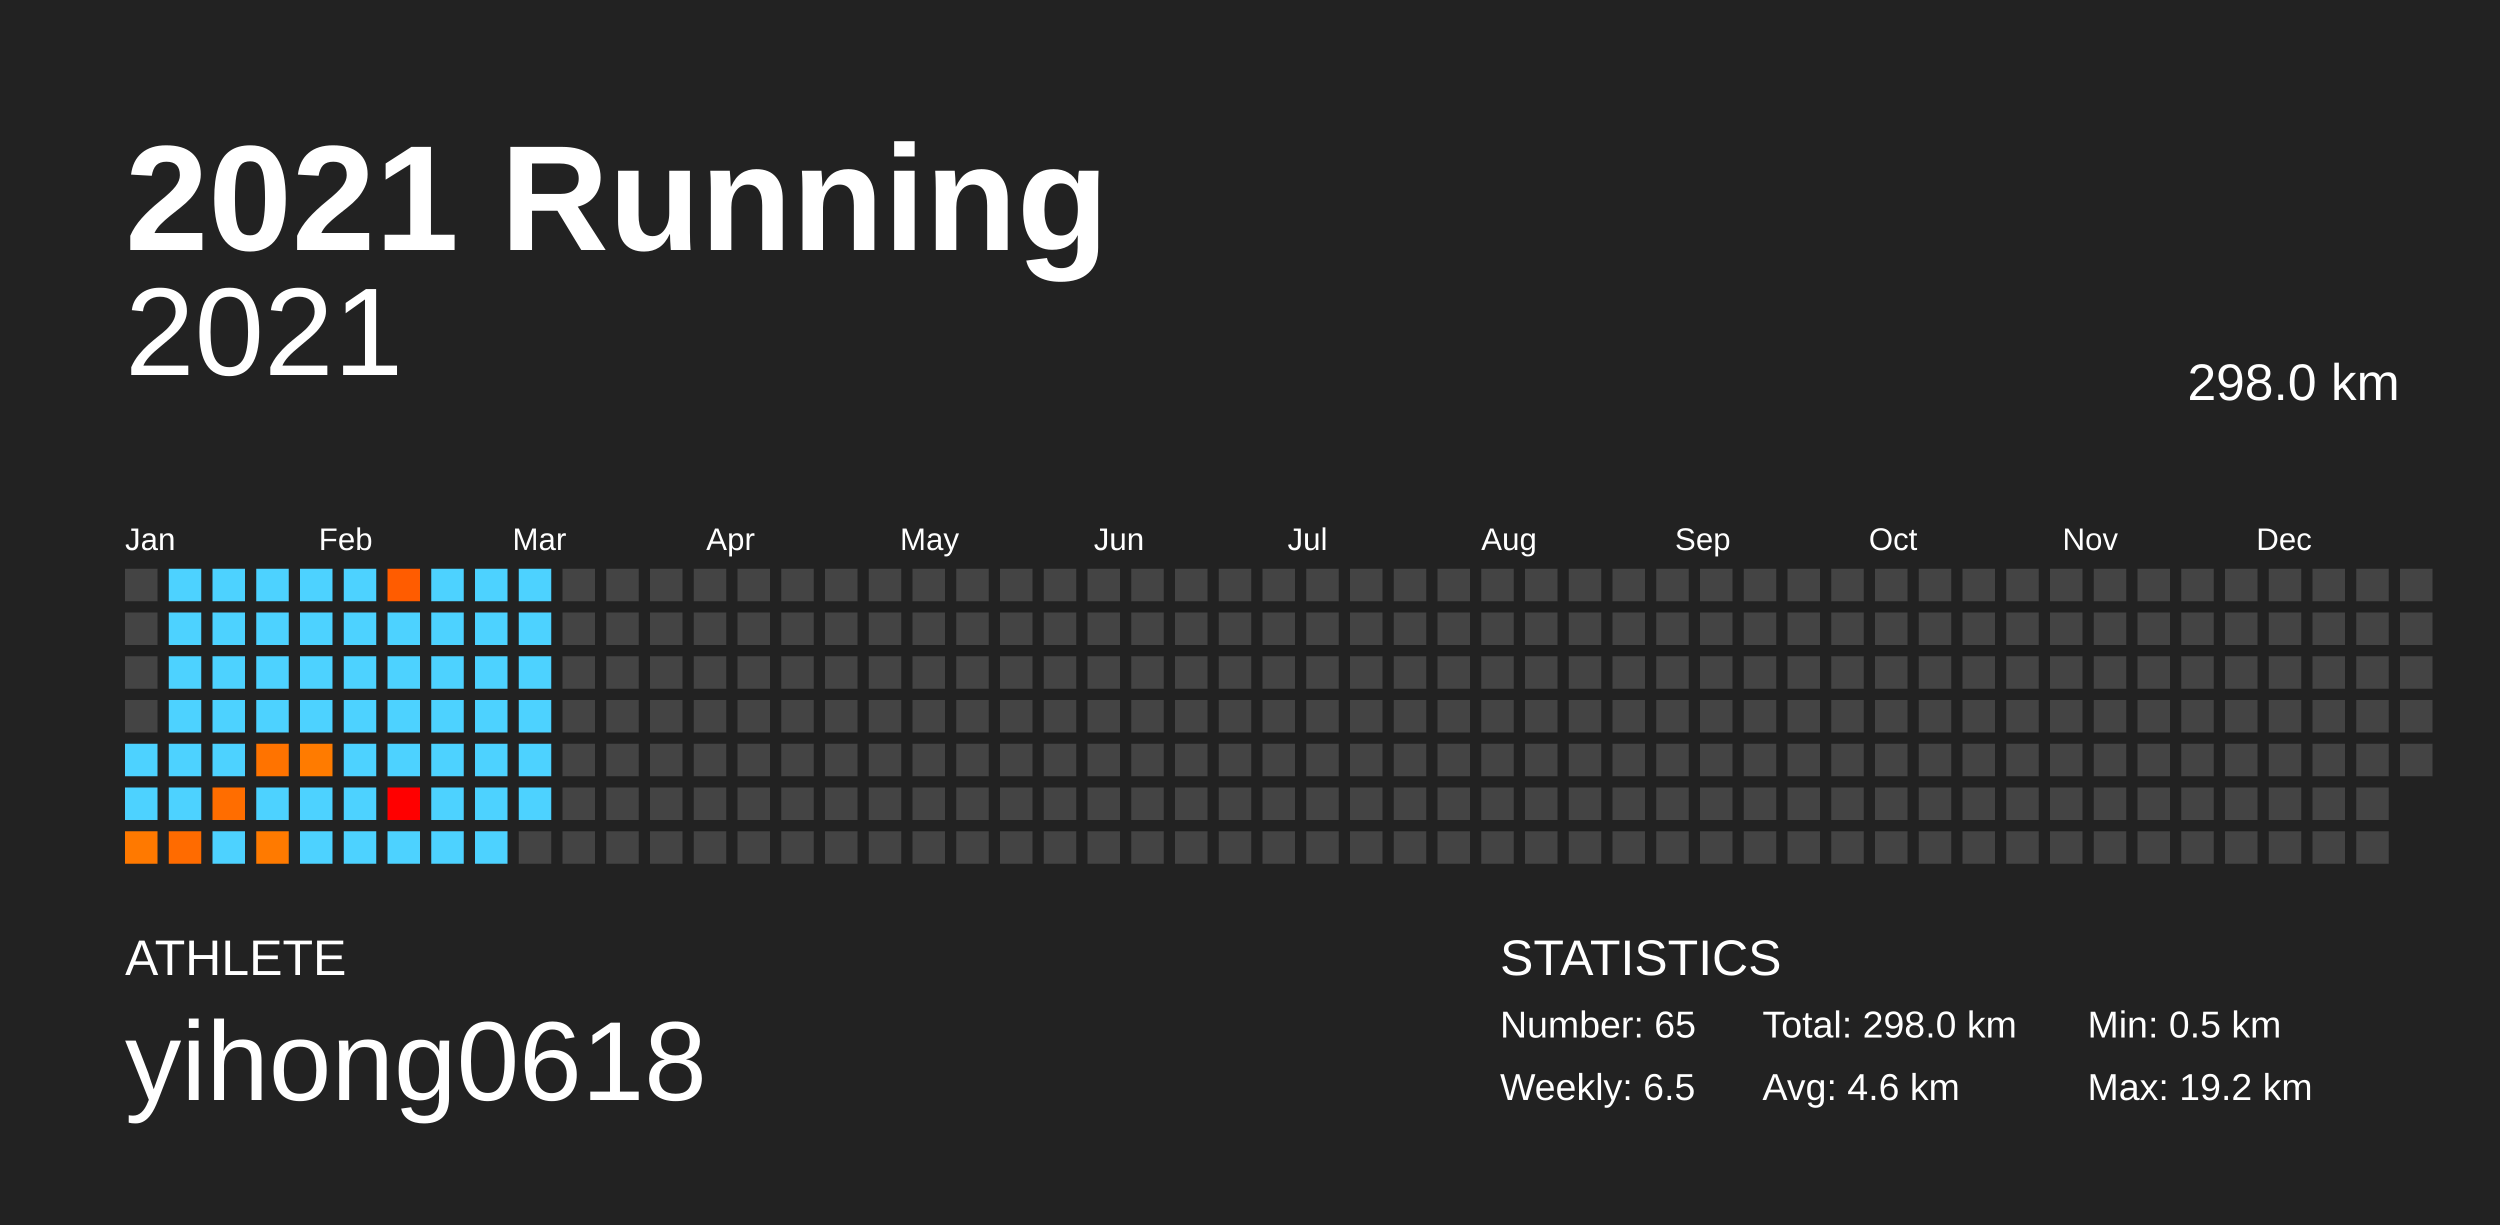
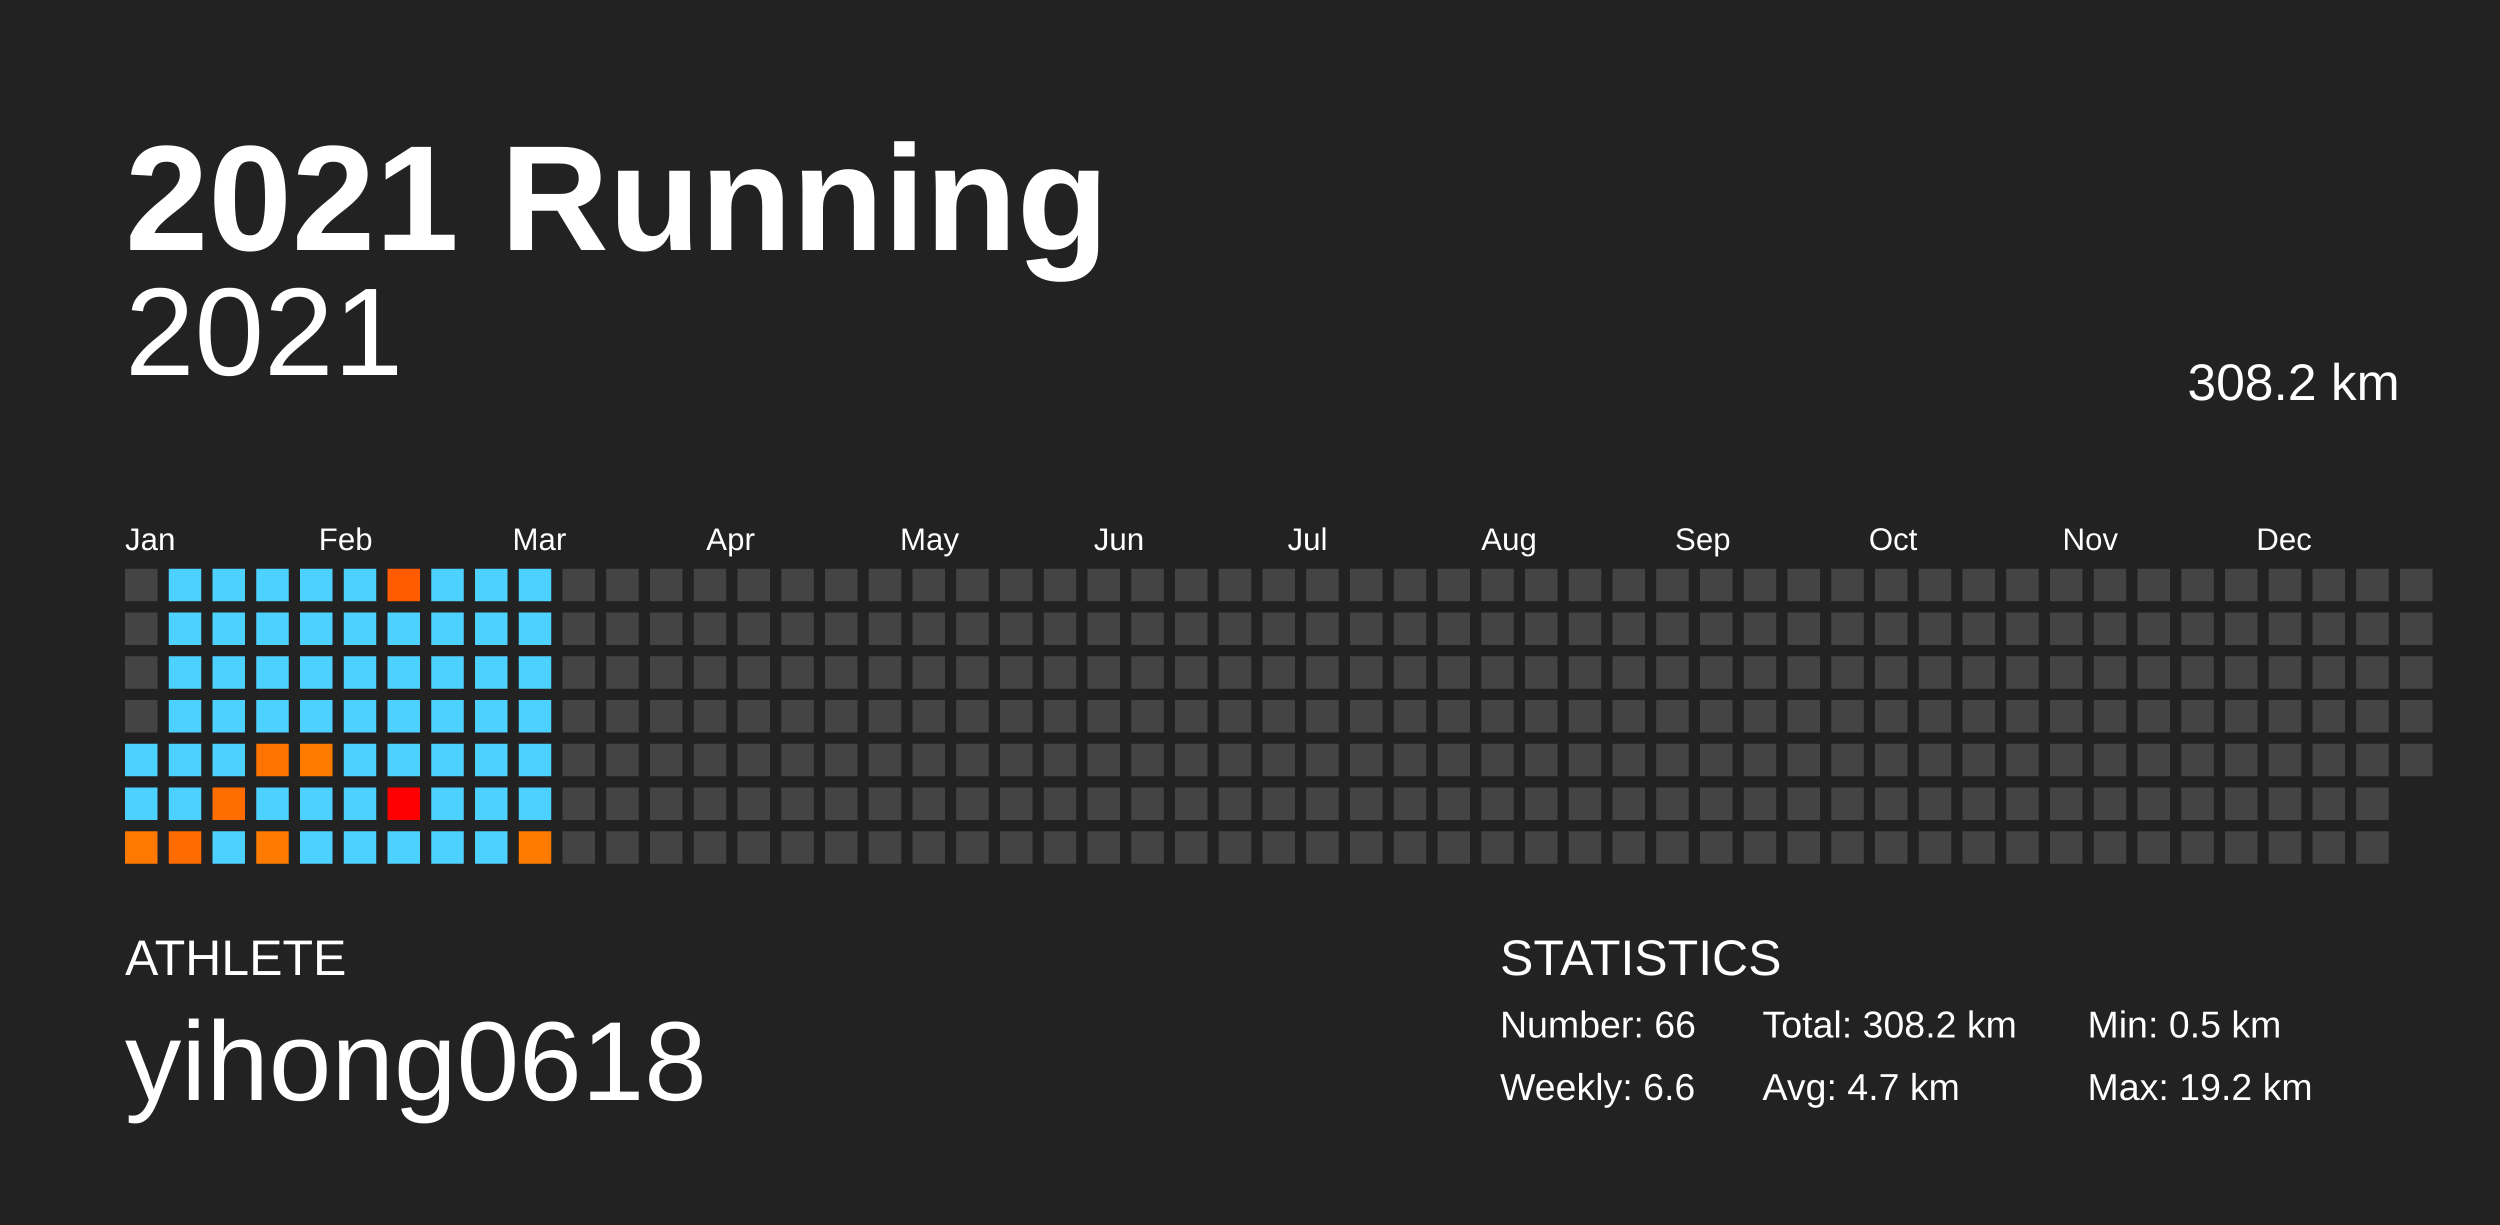
<svg xmlns="http://www.w3.org/2000/svg" baseProfile="full" height="98mm" version="1.1" viewBox="0,0,200,98" width="200mm">
  <defs />
  <rect fill="#222222" height="98" width="200" x="0" y="0" />
  <text fill="#FFFFFF" style="font-size:12px; font-family:Arial; font-weight:bold;" x="10" y="20">2021 Running</text>
  <text fill="#FFFFFF" style="font-size:4px; font-family:Arial" x="10" y="78">ATHLETE</text>
  <text fill="#FFFFFF" style="font-size:9px; font-family:Arial" x="10" y="88">yihong0618</text>
  <text fill="#FFFFFF" style="font-size:4px; font-family:Arial" x="120" y="78">STATISTICS</text>
-   <text fill="#FFFFFF" style="font-size:3px; font-family:Arial" x="120" y="83">Number: 65</text>
-   <text fill="#FFFFFF" style="font-size:3px; font-family:Arial" x="120" y="88">Weekly: 6.5</text>
-   <text fill="#FFFFFF" style="font-size:3px; font-family:Arial" x="141" y="83">Total: 298.0 km</text>
-   <text fill="#FFFFFF" style="font-size:3px; font-family:Arial" x="141" y="88">Avg: 4.6 km</text>
+   <text fill="#FFFFFF" style="font-size:3px; font-family:Arial" x="120" y="83">Number: 66</text>
+   <text fill="#FFFFFF" style="font-size:3px; font-family:Arial" x="120" y="88">Weekly: 6.6</text>
+   <text fill="#FFFFFF" style="font-size:3px; font-family:Arial" x="141" y="83">Total: 308.2 km</text>
+   <text fill="#FFFFFF" style="font-size:3px; font-family:Arial" x="141" y="88">Avg: 4.7 km</text>
  <text fill="#FFFFFF" style="font-size:3px; font-family:Arial" x="167" y="83">Min: 0.5 km</text>
  <text fill="#FFFFFF" style="font-size:3px; font-family:Arial" x="167" y="88">Max: 19.2 km</text>
  <text alignment-baseline="hanging" fill="#FFFFFF" style="font-size:10.0px; font-family:Arial;" x="10" y="30">2021</text>
-   <text alignment-baseline="hanging" fill="#FFFFFF" style="font-size:4.125px; font-family:Arial;" x="175" y="32">298.0 km</text>
+   <text alignment-baseline="hanging" fill="#FFFFFF" style="font-size:4.125px; font-family:Arial;" x="175" y="32">308.2 km</text>
  <text fill="#FFFFFF" style="font-size:2.5px; font-family:Arial" x="10.0" y="44">Jan</text>
  <text fill="#FFFFFF" style="font-size:2.5px; font-family:Arial" x="25.5" y="44">Feb</text>
  <text fill="#FFFFFF" style="font-size:2.5px; font-family:Arial" x="41.0" y="44">Mar</text>
  <text fill="#FFFFFF" style="font-size:2.5px; font-family:Arial" x="56.5" y="44">Apr</text>
  <text fill="#FFFFFF" style="font-size:2.5px; font-family:Arial" x="72.0" y="44">May</text>
  <text fill="#FFFFFF" style="font-size:2.5px; font-family:Arial" x="87.5" y="44">Jun</text>
  <text fill="#FFFFFF" style="font-size:2.5px; font-family:Arial" x="103.0" y="44">Jul</text>
  <text fill="#FFFFFF" style="font-size:2.5px; font-family:Arial" x="118.5" y="44">Aug</text>
  <text fill="#FFFFFF" style="font-size:2.5px; font-family:Arial" x="134.0" y="44">Sep</text>
  <text fill="#FFFFFF" style="font-size:2.5px; font-family:Arial" x="149.5" y="44">Oct</text>
  <text fill="#FFFFFF" style="font-size:2.5px; font-family:Arial" x="165.0" y="44">Nov</text>
  <text fill="#FFFFFF" style="font-size:2.5px; font-family:Arial" x="180.5" y="44">Dec</text>
  <rect fill="#444444" height="2.6" width="2.6" x="10.0" y="45.5" />
  <rect fill="#444444" height="2.6" width="2.6" x="10.0" y="49.0" />
  <rect fill="#444444" height="2.6" width="2.6" x="10.0" y="52.5" />
  <rect fill="#444444" height="2.6" width="2.6" x="10.0" y="56.0" />
  <rect fill="#4dd2ff" height="2.6" width="2.6" x="10.0" y="59.5" />
  <rect fill="#4dd2ff" height="2.6" width="2.6" x="10.0" y="63.0" />
  <rect fill="#ff7900" height="2.6" width="2.6" x="10.0" y="66.5" />
  <rect fill="#4dd2ff" height="2.6" width="2.6" x="13.5" y="45.5" />
  <rect fill="#4dd2ff" height="2.6" width="2.6" x="13.5" y="49.0" />
  <rect fill="#4dd2ff" height="2.6" width="2.6" x="13.5" y="52.5" />
  <rect fill="#4dd2ff" height="2.6" width="2.6" x="13.5" y="56.0" />
  <rect fill="#4dd2ff" height="2.6" width="2.6" x="13.5" y="59.5" />
  <rect fill="#4dd2ff" height="2.6" width="2.6" x="13.5" y="63.0" />
  <rect fill="#ff6b00" height="2.6" width="2.6" x="13.5" y="66.5" />
  <rect fill="#4dd2ff" height="2.6" width="2.6" x="17.0" y="45.5" />
  <rect fill="#4dd2ff" height="2.6" width="2.6" x="17.0" y="49.0" />
  <rect fill="#4dd2ff" height="2.6" width="2.6" x="17.0" y="52.5" />
  <rect fill="#4dd2ff" height="2.6" width="2.6" x="17.0" y="56.0" />
  <rect fill="#4dd2ff" height="2.6" width="2.6" x="17.0" y="59.5" />
  <rect fill="#ff6d00" height="2.6" width="2.6" x="17.0" y="63.0" />
  <rect fill="#4dd2ff" height="2.6" width="2.6" x="17.0" y="66.5" />
  <rect fill="#4dd2ff" height="2.6" width="2.6" x="20.5" y="45.5" />
  <rect fill="#4dd2ff" height="2.6" width="2.6" x="20.5" y="49.0" />
  <rect fill="#4dd2ff" height="2.6" width="2.6" x="20.5" y="52.5" />
  <rect fill="#4dd2ff" height="2.6" width="2.6" x="20.5" y="56.0" />
  <rect fill="#ff7300" height="2.6" width="2.6" x="20.5" y="59.5" />
  <rect fill="#4dd2ff" height="2.6" width="2.6" x="20.5" y="63.0" />
  <rect fill="#ff7a00" height="2.6" width="2.6" x="20.5" y="66.5" />
  <rect fill="#4dd2ff" height="2.6" width="2.6" x="24.0" y="45.5" />
  <rect fill="#4dd2ff" height="2.6" width="2.6" x="24.0" y="49.0" />
  <rect fill="#4dd2ff" height="2.6" width="2.6" x="24.0" y="52.5" />
  <rect fill="#4dd2ff" height="2.6" width="2.6" x="24.0" y="56.0" />
  <rect fill="#ff7b00" height="2.6" width="2.6" x="24.0" y="59.5" />
  <rect fill="#4dd2ff" height="2.6" width="2.6" x="24.0" y="63.0" />
  <rect fill="#4dd2ff" height="2.6" width="2.6" x="24.0" y="66.5" />
  <rect fill="#4dd2ff" height="2.6" width="2.6" x="27.5" y="45.5" />
  <rect fill="#4dd2ff" height="2.6" width="2.6" x="27.5" y="49.0" />
  <rect fill="#4dd2ff" height="2.6" width="2.6" x="27.5" y="52.5" />
  <rect fill="#4dd2ff" height="2.6" width="2.6" x="27.5" y="56.0" />
  <rect fill="#4dd2ff" height="2.6" width="2.6" x="27.5" y="59.5" />
  <rect fill="#4dd2ff" height="2.6" width="2.6" x="27.5" y="63.0" />
  <rect fill="#4dd2ff" height="2.6" width="2.6" x="27.5" y="66.5" />
  <rect fill="#ff5c00" height="2.6" width="2.6" x="31.0" y="45.5" />
  <rect fill="#4dd2ff" height="2.6" width="2.6" x="31.0" y="49.0" />
  <rect fill="#4dd2ff" height="2.6" width="2.6" x="31.0" y="52.5" />
  <rect fill="#4dd2ff" height="2.6" width="2.6" x="31.0" y="56.0" />
  <rect fill="#4dd2ff" height="2.6" width="2.6" x="31.0" y="59.5" />
  <rect fill="#ff0000" height="2.6" width="2.6" x="31.0" y="63.0" />
  <rect fill="#4dd2ff" height="2.6" width="2.6" x="31.0" y="66.5" />
  <rect fill="#4dd2ff" height="2.6" width="2.6" x="34.5" y="45.5" />
  <rect fill="#4dd2ff" height="2.6" width="2.6" x="34.5" y="49.0" />
  <rect fill="#4dd2ff" height="2.6" width="2.6" x="34.5" y="52.5" />
  <rect fill="#4dd2ff" height="2.6" width="2.6" x="34.5" y="56.0" />
  <rect fill="#4dd2ff" height="2.6" width="2.6" x="34.5" y="59.5" />
  <rect fill="#4dd2ff" height="2.6" width="2.6" x="34.5" y="63.0" />
  <rect fill="#4dd2ff" height="2.6" width="2.6" x="34.5" y="66.5" />
  <rect fill="#4dd2ff" height="2.6" width="2.6" x="38.0" y="45.5" />
  <rect fill="#4dd2ff" height="2.6" width="2.6" x="38.0" y="49.0" />
  <rect fill="#4dd2ff" height="2.6" width="2.6" x="38.0" y="52.5" />
  <rect fill="#4dd2ff" height="2.6" width="2.6" x="38.0" y="56.0" />
  <rect fill="#4dd2ff" height="2.6" width="2.6" x="38.0" y="59.5" />
  <rect fill="#4dd2ff" height="2.6" width="2.6" x="38.0" y="63.0" />
  <rect fill="#4dd2ff" height="2.6" width="2.6" x="38.0" y="66.5" />
  <rect fill="#4dd2ff" height="2.6" width="2.6" x="41.5" y="45.5" />
  <rect fill="#4dd2ff" height="2.6" width="2.6" x="41.5" y="49.0" />
  <rect fill="#4dd2ff" height="2.6" width="2.6" x="41.5" y="52.5" />
  <rect fill="#4dd2ff" height="2.6" width="2.6" x="41.5" y="56.0" />
  <rect fill="#4dd2ff" height="2.6" width="2.6" x="41.5" y="59.5" />
  <rect fill="#4dd2ff" height="2.6" width="2.6" x="41.5" y="63.0" />
-   <rect fill="#444444" height="2.6" width="2.6" x="41.5" y="66.5" />
+   <rect fill="#ff7b00" height="2.6" width="2.6" x="41.5" y="66.5" />
  <rect fill="#444444" height="2.6" width="2.6" x="45.0" y="45.5" />
  <rect fill="#444444" height="2.6" width="2.6" x="45.0" y="49.0" />
  <rect fill="#444444" height="2.6" width="2.6" x="45.0" y="52.5" />
  <rect fill="#444444" height="2.6" width="2.6" x="45.0" y="56.0" />
  <rect fill="#444444" height="2.6" width="2.6" x="45.0" y="59.5" />
  <rect fill="#444444" height="2.6" width="2.6" x="45.0" y="63.0" />
  <rect fill="#444444" height="2.6" width="2.6" x="45.0" y="66.5" />
  <rect fill="#444444" height="2.6" width="2.6" x="48.5" y="45.5" />
  <rect fill="#444444" height="2.6" width="2.6" x="48.5" y="49.0" />
  <rect fill="#444444" height="2.6" width="2.6" x="48.5" y="52.5" />
  <rect fill="#444444" height="2.6" width="2.6" x="48.5" y="56.0" />
  <rect fill="#444444" height="2.6" width="2.6" x="48.5" y="59.5" />
  <rect fill="#444444" height="2.6" width="2.6" x="48.5" y="63.0" />
  <rect fill="#444444" height="2.6" width="2.6" x="48.5" y="66.5" />
  <rect fill="#444444" height="2.6" width="2.6" x="52.0" y="45.5" />
  <rect fill="#444444" height="2.6" width="2.6" x="52.0" y="49.0" />
  <rect fill="#444444" height="2.6" width="2.6" x="52.0" y="52.5" />
  <rect fill="#444444" height="2.6" width="2.6" x="52.0" y="56.0" />
  <rect fill="#444444" height="2.6" width="2.6" x="52.0" y="59.5" />
  <rect fill="#444444" height="2.6" width="2.6" x="52.0" y="63.0" />
  <rect fill="#444444" height="2.6" width="2.6" x="52.0" y="66.5" />
  <rect fill="#444444" height="2.6" width="2.6" x="55.5" y="45.5" />
  <rect fill="#444444" height="2.6" width="2.6" x="55.5" y="49.0" />
  <rect fill="#444444" height="2.6" width="2.6" x="55.5" y="52.5" />
  <rect fill="#444444" height="2.6" width="2.6" x="55.5" y="56.0" />
  <rect fill="#444444" height="2.6" width="2.6" x="55.5" y="59.5" />
  <rect fill="#444444" height="2.6" width="2.6" x="55.5" y="63.0" />
  <rect fill="#444444" height="2.6" width="2.6" x="55.5" y="66.5" />
  <rect fill="#444444" height="2.6" width="2.6" x="59.0" y="45.5" />
  <rect fill="#444444" height="2.6" width="2.6" x="59.0" y="49.0" />
  <rect fill="#444444" height="2.6" width="2.6" x="59.0" y="52.5" />
  <rect fill="#444444" height="2.6" width="2.6" x="59.0" y="56.0" />
  <rect fill="#444444" height="2.6" width="2.6" x="59.0" y="59.5" />
  <rect fill="#444444" height="2.6" width="2.6" x="59.0" y="63.0" />
  <rect fill="#444444" height="2.6" width="2.6" x="59.0" y="66.5" />
  <rect fill="#444444" height="2.6" width="2.6" x="62.5" y="45.5" />
  <rect fill="#444444" height="2.6" width="2.6" x="62.5" y="49.0" />
  <rect fill="#444444" height="2.6" width="2.6" x="62.5" y="52.5" />
  <rect fill="#444444" height="2.6" width="2.6" x="62.5" y="56.0" />
  <rect fill="#444444" height="2.6" width="2.6" x="62.5" y="59.5" />
  <rect fill="#444444" height="2.6" width="2.6" x="62.5" y="63.0" />
  <rect fill="#444444" height="2.6" width="2.6" x="62.5" y="66.5" />
  <rect fill="#444444" height="2.6" width="2.6" x="66.0" y="45.5" />
  <rect fill="#444444" height="2.6" width="2.6" x="66.0" y="49.0" />
  <rect fill="#444444" height="2.6" width="2.6" x="66.0" y="52.5" />
  <rect fill="#444444" height="2.6" width="2.6" x="66.0" y="56.0" />
  <rect fill="#444444" height="2.6" width="2.6" x="66.0" y="59.5" />
  <rect fill="#444444" height="2.6" width="2.6" x="66.0" y="63.0" />
  <rect fill="#444444" height="2.6" width="2.6" x="66.0" y="66.5" />
  <rect fill="#444444" height="2.6" width="2.6" x="69.5" y="45.5" />
  <rect fill="#444444" height="2.6" width="2.6" x="69.5" y="49.0" />
  <rect fill="#444444" height="2.6" width="2.6" x="69.5" y="52.5" />
  <rect fill="#444444" height="2.6" width="2.6" x="69.5" y="56.0" />
  <rect fill="#444444" height="2.6" width="2.6" x="69.5" y="59.5" />
  <rect fill="#444444" height="2.6" width="2.6" x="69.5" y="63.0" />
  <rect fill="#444444" height="2.6" width="2.6" x="69.5" y="66.5" />
  <rect fill="#444444" height="2.6" width="2.6" x="73.0" y="45.5" />
  <rect fill="#444444" height="2.6" width="2.6" x="73.0" y="49.0" />
  <rect fill="#444444" height="2.6" width="2.6" x="73.0" y="52.5" />
  <rect fill="#444444" height="2.6" width="2.6" x="73.0" y="56.0" />
  <rect fill="#444444" height="2.6" width="2.6" x="73.0" y="59.5" />
  <rect fill="#444444" height="2.6" width="2.6" x="73.0" y="63.0" />
  <rect fill="#444444" height="2.6" width="2.6" x="73.0" y="66.5" />
  <rect fill="#444444" height="2.6" width="2.6" x="76.5" y="45.5" />
  <rect fill="#444444" height="2.6" width="2.6" x="76.5" y="49.0" />
  <rect fill="#444444" height="2.6" width="2.6" x="76.5" y="52.5" />
  <rect fill="#444444" height="2.6" width="2.6" x="76.5" y="56.0" />
  <rect fill="#444444" height="2.6" width="2.6" x="76.5" y="59.5" />
  <rect fill="#444444" height="2.6" width="2.6" x="76.5" y="63.0" />
  <rect fill="#444444" height="2.6" width="2.6" x="76.5" y="66.5" />
  <rect fill="#444444" height="2.6" width="2.6" x="80.0" y="45.5" />
  <rect fill="#444444" height="2.6" width="2.6" x="80.0" y="49.0" />
  <rect fill="#444444" height="2.6" width="2.6" x="80.0" y="52.5" />
  <rect fill="#444444" height="2.6" width="2.6" x="80.0" y="56.0" />
  <rect fill="#444444" height="2.6" width="2.6" x="80.0" y="59.5" />
  <rect fill="#444444" height="2.6" width="2.6" x="80.0" y="63.0" />
  <rect fill="#444444" height="2.6" width="2.6" x="80.0" y="66.5" />
  <rect fill="#444444" height="2.6" width="2.6" x="83.5" y="45.5" />
  <rect fill="#444444" height="2.6" width="2.6" x="83.5" y="49.0" />
  <rect fill="#444444" height="2.6" width="2.6" x="83.5" y="52.5" />
  <rect fill="#444444" height="2.6" width="2.6" x="83.5" y="56.0" />
  <rect fill="#444444" height="2.6" width="2.6" x="83.5" y="59.5" />
  <rect fill="#444444" height="2.6" width="2.6" x="83.5" y="63.0" />
  <rect fill="#444444" height="2.6" width="2.6" x="83.5" y="66.5" />
  <rect fill="#444444" height="2.6" width="2.6" x="87.0" y="45.5" />
  <rect fill="#444444" height="2.6" width="2.6" x="87.0" y="49.0" />
  <rect fill="#444444" height="2.6" width="2.6" x="87.0" y="52.5" />
  <rect fill="#444444" height="2.6" width="2.6" x="87.0" y="56.0" />
  <rect fill="#444444" height="2.6" width="2.6" x="87.0" y="59.5" />
  <rect fill="#444444" height="2.6" width="2.6" x="87.0" y="63.0" />
  <rect fill="#444444" height="2.6" width="2.6" x="87.0" y="66.5" />
  <rect fill="#444444" height="2.6" width="2.6" x="90.5" y="45.5" />
  <rect fill="#444444" height="2.6" width="2.6" x="90.5" y="49.0" />
  <rect fill="#444444" height="2.6" width="2.6" x="90.5" y="52.5" />
  <rect fill="#444444" height="2.6" width="2.6" x="90.5" y="56.0" />
  <rect fill="#444444" height="2.6" width="2.6" x="90.5" y="59.5" />
  <rect fill="#444444" height="2.6" width="2.6" x="90.5" y="63.0" />
  <rect fill="#444444" height="2.6" width="2.6" x="90.5" y="66.5" />
  <rect fill="#444444" height="2.6" width="2.6" x="94.0" y="45.5" />
  <rect fill="#444444" height="2.6" width="2.6" x="94.0" y="49.0" />
  <rect fill="#444444" height="2.6" width="2.6" x="94.0" y="52.5" />
  <rect fill="#444444" height="2.6" width="2.6" x="94.0" y="56.0" />
  <rect fill="#444444" height="2.6" width="2.6" x="94.0" y="59.5" />
  <rect fill="#444444" height="2.6" width="2.6" x="94.0" y="63.0" />
  <rect fill="#444444" height="2.6" width="2.6" x="94.0" y="66.5" />
  <rect fill="#444444" height="2.6" width="2.6" x="97.5" y="45.5" />
  <rect fill="#444444" height="2.6" width="2.6" x="97.5" y="49.0" />
  <rect fill="#444444" height="2.6" width="2.6" x="97.5" y="52.5" />
  <rect fill="#444444" height="2.6" width="2.6" x="97.5" y="56.0" />
  <rect fill="#444444" height="2.6" width="2.6" x="97.5" y="59.5" />
  <rect fill="#444444" height="2.6" width="2.6" x="97.5" y="63.0" />
  <rect fill="#444444" height="2.6" width="2.6" x="97.5" y="66.5" />
  <rect fill="#444444" height="2.6" width="2.6" x="101.0" y="45.5" />
  <rect fill="#444444" height="2.6" width="2.6" x="101.0" y="49.0" />
  <rect fill="#444444" height="2.6" width="2.6" x="101.0" y="52.5" />
  <rect fill="#444444" height="2.6" width="2.6" x="101.0" y="56.0" />
  <rect fill="#444444" height="2.6" width="2.6" x="101.0" y="59.5" />
  <rect fill="#444444" height="2.6" width="2.6" x="101.0" y="63.0" />
  <rect fill="#444444" height="2.6" width="2.6" x="101.0" y="66.5" />
  <rect fill="#444444" height="2.6" width="2.6" x="104.5" y="45.5" />
  <rect fill="#444444" height="2.6" width="2.6" x="104.5" y="49.0" />
  <rect fill="#444444" height="2.6" width="2.6" x="104.5" y="52.5" />
  <rect fill="#444444" height="2.6" width="2.6" x="104.5" y="56.0" />
  <rect fill="#444444" height="2.6" width="2.6" x="104.5" y="59.5" />
  <rect fill="#444444" height="2.6" width="2.6" x="104.5" y="63.0" />
  <rect fill="#444444" height="2.6" width="2.6" x="104.5" y="66.5" />
  <rect fill="#444444" height="2.6" width="2.6" x="108.0" y="45.5" />
  <rect fill="#444444" height="2.6" width="2.6" x="108.0" y="49.0" />
  <rect fill="#444444" height="2.6" width="2.6" x="108.0" y="52.5" />
  <rect fill="#444444" height="2.6" width="2.6" x="108.0" y="56.0" />
  <rect fill="#444444" height="2.6" width="2.6" x="108.0" y="59.5" />
  <rect fill="#444444" height="2.6" width="2.6" x="108.0" y="63.0" />
  <rect fill="#444444" height="2.6" width="2.6" x="108.0" y="66.5" />
  <rect fill="#444444" height="2.6" width="2.6" x="111.5" y="45.5" />
  <rect fill="#444444" height="2.6" width="2.6" x="111.5" y="49.0" />
  <rect fill="#444444" height="2.6" width="2.6" x="111.5" y="52.5" />
  <rect fill="#444444" height="2.6" width="2.6" x="111.5" y="56.0" />
  <rect fill="#444444" height="2.6" width="2.6" x="111.5" y="59.5" />
  <rect fill="#444444" height="2.6" width="2.6" x="111.5" y="63.0" />
  <rect fill="#444444" height="2.6" width="2.6" x="111.5" y="66.5" />
  <rect fill="#444444" height="2.6" width="2.6" x="115.0" y="45.5" />
  <rect fill="#444444" height="2.6" width="2.6" x="115.0" y="49.0" />
  <rect fill="#444444" height="2.6" width="2.6" x="115.0" y="52.5" />
  <rect fill="#444444" height="2.6" width="2.6" x="115.0" y="56.0" />
  <rect fill="#444444" height="2.6" width="2.6" x="115.0" y="59.5" />
  <rect fill="#444444" height="2.6" width="2.6" x="115.0" y="63.0" />
  <rect fill="#444444" height="2.6" width="2.6" x="115.0" y="66.5" />
  <rect fill="#444444" height="2.6" width="2.6" x="118.5" y="45.5" />
  <rect fill="#444444" height="2.6" width="2.6" x="118.5" y="49.0" />
  <rect fill="#444444" height="2.6" width="2.6" x="118.5" y="52.5" />
  <rect fill="#444444" height="2.6" width="2.6" x="118.5" y="56.0" />
  <rect fill="#444444" height="2.6" width="2.6" x="118.5" y="59.5" />
  <rect fill="#444444" height="2.6" width="2.6" x="118.5" y="63.0" />
  <rect fill="#444444" height="2.6" width="2.6" x="118.5" y="66.5" />
  <rect fill="#444444" height="2.6" width="2.6" x="122.0" y="45.5" />
  <rect fill="#444444" height="2.6" width="2.6" x="122.0" y="49.0" />
  <rect fill="#444444" height="2.6" width="2.6" x="122.0" y="52.5" />
  <rect fill="#444444" height="2.6" width="2.6" x="122.0" y="56.0" />
  <rect fill="#444444" height="2.6" width="2.6" x="122.0" y="59.5" />
  <rect fill="#444444" height="2.6" width="2.6" x="122.0" y="63.0" />
  <rect fill="#444444" height="2.6" width="2.6" x="122.0" y="66.5" />
  <rect fill="#444444" height="2.6" width="2.6" x="125.5" y="45.5" />
  <rect fill="#444444" height="2.6" width="2.6" x="125.5" y="49.0" />
  <rect fill="#444444" height="2.6" width="2.6" x="125.5" y="52.5" />
  <rect fill="#444444" height="2.6" width="2.6" x="125.5" y="56.0" />
  <rect fill="#444444" height="2.6" width="2.6" x="125.5" y="59.5" />
  <rect fill="#444444" height="2.6" width="2.6" x="125.5" y="63.0" />
  <rect fill="#444444" height="2.6" width="2.6" x="125.5" y="66.5" />
  <rect fill="#444444" height="2.6" width="2.6" x="129.0" y="45.5" />
  <rect fill="#444444" height="2.6" width="2.6" x="129.0" y="49.0" />
  <rect fill="#444444" height="2.6" width="2.6" x="129.0" y="52.5" />
  <rect fill="#444444" height="2.6" width="2.6" x="129.0" y="56.0" />
  <rect fill="#444444" height="2.6" width="2.6" x="129.0" y="59.5" />
  <rect fill="#444444" height="2.6" width="2.6" x="129.0" y="63.0" />
  <rect fill="#444444" height="2.6" width="2.6" x="129.0" y="66.5" />
  <rect fill="#444444" height="2.6" width="2.6" x="132.5" y="45.5" />
  <rect fill="#444444" height="2.6" width="2.6" x="132.5" y="49.0" />
  <rect fill="#444444" height="2.6" width="2.6" x="132.5" y="52.5" />
  <rect fill="#444444" height="2.6" width="2.6" x="132.5" y="56.0" />
  <rect fill="#444444" height="2.6" width="2.6" x="132.5" y="59.5" />
  <rect fill="#444444" height="2.6" width="2.6" x="132.5" y="63.0" />
  <rect fill="#444444" height="2.6" width="2.6" x="132.5" y="66.5" />
  <rect fill="#444444" height="2.6" width="2.6" x="136.0" y="45.5" />
  <rect fill="#444444" height="2.6" width="2.6" x="136.0" y="49.0" />
  <rect fill="#444444" height="2.6" width="2.6" x="136.0" y="52.5" />
  <rect fill="#444444" height="2.6" width="2.6" x="136.0" y="56.0" />
  <rect fill="#444444" height="2.6" width="2.6" x="136.0" y="59.5" />
  <rect fill="#444444" height="2.6" width="2.6" x="136.0" y="63.0" />
  <rect fill="#444444" height="2.6" width="2.6" x="136.0" y="66.5" />
  <rect fill="#444444" height="2.6" width="2.6" x="139.5" y="45.5" />
  <rect fill="#444444" height="2.6" width="2.6" x="139.5" y="49.0" />
  <rect fill="#444444" height="2.6" width="2.6" x="139.5" y="52.5" />
  <rect fill="#444444" height="2.6" width="2.6" x="139.5" y="56.0" />
  <rect fill="#444444" height="2.6" width="2.6" x="139.5" y="59.5" />
  <rect fill="#444444" height="2.6" width="2.6" x="139.5" y="63.0" />
  <rect fill="#444444" height="2.6" width="2.6" x="139.5" y="66.5" />
  <rect fill="#444444" height="2.6" width="2.6" x="143.0" y="45.5" />
  <rect fill="#444444" height="2.6" width="2.6" x="143.0" y="49.0" />
  <rect fill="#444444" height="2.6" width="2.6" x="143.0" y="52.5" />
  <rect fill="#444444" height="2.6" width="2.6" x="143.0" y="56.0" />
  <rect fill="#444444" height="2.6" width="2.6" x="143.0" y="59.5" />
  <rect fill="#444444" height="2.6" width="2.6" x="143.0" y="63.0" />
  <rect fill="#444444" height="2.6" width="2.6" x="143.0" y="66.5" />
  <rect fill="#444444" height="2.6" width="2.6" x="146.5" y="45.5" />
  <rect fill="#444444" height="2.6" width="2.6" x="146.5" y="49.0" />
  <rect fill="#444444" height="2.6" width="2.6" x="146.5" y="52.5" />
  <rect fill="#444444" height="2.6" width="2.6" x="146.5" y="56.0" />
  <rect fill="#444444" height="2.6" width="2.6" x="146.5" y="59.5" />
  <rect fill="#444444" height="2.6" width="2.6" x="146.5" y="63.0" />
  <rect fill="#444444" height="2.6" width="2.6" x="146.5" y="66.5" />
  <rect fill="#444444" height="2.6" width="2.6" x="150.0" y="45.5" />
  <rect fill="#444444" height="2.6" width="2.6" x="150.0" y="49.0" />
  <rect fill="#444444" height="2.6" width="2.6" x="150.0" y="52.5" />
  <rect fill="#444444" height="2.6" width="2.6" x="150.0" y="56.0" />
  <rect fill="#444444" height="2.6" width="2.6" x="150.0" y="59.5" />
  <rect fill="#444444" height="2.6" width="2.6" x="150.0" y="63.0" />
  <rect fill="#444444" height="2.6" width="2.6" x="150.0" y="66.5" />
  <rect fill="#444444" height="2.6" width="2.6" x="153.5" y="45.5" />
  <rect fill="#444444" height="2.6" width="2.6" x="153.5" y="49.0" />
  <rect fill="#444444" height="2.6" width="2.6" x="153.5" y="52.5" />
  <rect fill="#444444" height="2.6" width="2.6" x="153.5" y="56.0" />
  <rect fill="#444444" height="2.6" width="2.6" x="153.5" y="59.5" />
  <rect fill="#444444" height="2.6" width="2.6" x="153.5" y="63.0" />
  <rect fill="#444444" height="2.6" width="2.6" x="153.5" y="66.5" />
  <rect fill="#444444" height="2.6" width="2.6" x="157.0" y="45.5" />
  <rect fill="#444444" height="2.6" width="2.6" x="157.0" y="49.0" />
  <rect fill="#444444" height="2.6" width="2.6" x="157.0" y="52.5" />
  <rect fill="#444444" height="2.6" width="2.6" x="157.0" y="56.0" />
  <rect fill="#444444" height="2.6" width="2.6" x="157.0" y="59.5" />
  <rect fill="#444444" height="2.6" width="2.6" x="157.0" y="63.0" />
  <rect fill="#444444" height="2.6" width="2.6" x="157.0" y="66.5" />
  <rect fill="#444444" height="2.6" width="2.6" x="160.5" y="45.5" />
  <rect fill="#444444" height="2.6" width="2.6" x="160.5" y="49.0" />
  <rect fill="#444444" height="2.6" width="2.6" x="160.5" y="52.5" />
  <rect fill="#444444" height="2.6" width="2.6" x="160.5" y="56.0" />
  <rect fill="#444444" height="2.6" width="2.6" x="160.5" y="59.5" />
  <rect fill="#444444" height="2.6" width="2.6" x="160.5" y="63.0" />
  <rect fill="#444444" height="2.6" width="2.6" x="160.5" y="66.5" />
  <rect fill="#444444" height="2.6" width="2.6" x="164.0" y="45.5" />
  <rect fill="#444444" height="2.6" width="2.6" x="164.0" y="49.0" />
  <rect fill="#444444" height="2.6" width="2.6" x="164.0" y="52.5" />
  <rect fill="#444444" height="2.6" width="2.6" x="164.0" y="56.0" />
  <rect fill="#444444" height="2.6" width="2.6" x="164.0" y="59.5" />
  <rect fill="#444444" height="2.6" width="2.6" x="164.0" y="63.0" />
  <rect fill="#444444" height="2.6" width="2.6" x="164.0" y="66.5" />
  <rect fill="#444444" height="2.6" width="2.6" x="167.5" y="45.5" />
  <rect fill="#444444" height="2.6" width="2.6" x="167.5" y="49.0" />
  <rect fill="#444444" height="2.6" width="2.6" x="167.5" y="52.5" />
  <rect fill="#444444" height="2.6" width="2.6" x="167.5" y="56.0" />
  <rect fill="#444444" height="2.6" width="2.6" x="167.5" y="59.5" />
  <rect fill="#444444" height="2.6" width="2.6" x="167.5" y="63.0" />
  <rect fill="#444444" height="2.6" width="2.6" x="167.5" y="66.5" />
  <rect fill="#444444" height="2.6" width="2.6" x="171.0" y="45.5" />
  <rect fill="#444444" height="2.6" width="2.6" x="171.0" y="49.0" />
  <rect fill="#444444" height="2.6" width="2.6" x="171.0" y="52.5" />
  <rect fill="#444444" height="2.6" width="2.6" x="171.0" y="56.0" />
  <rect fill="#444444" height="2.6" width="2.6" x="171.0" y="59.5" />
  <rect fill="#444444" height="2.6" width="2.6" x="171.0" y="63.0" />
  <rect fill="#444444" height="2.6" width="2.6" x="171.0" y="66.5" />
  <rect fill="#444444" height="2.6" width="2.6" x="174.5" y="45.5" />
  <rect fill="#444444" height="2.6" width="2.6" x="174.5" y="49.0" />
  <rect fill="#444444" height="2.6" width="2.6" x="174.5" y="52.5" />
  <rect fill="#444444" height="2.6" width="2.6" x="174.5" y="56.0" />
  <rect fill="#444444" height="2.6" width="2.6" x="174.5" y="59.5" />
  <rect fill="#444444" height="2.6" width="2.6" x="174.5" y="63.0" />
  <rect fill="#444444" height="2.6" width="2.6" x="174.5" y="66.5" />
  <rect fill="#444444" height="2.6" width="2.6" x="178.0" y="45.5" />
  <rect fill="#444444" height="2.6" width="2.6" x="178.0" y="49.0" />
  <rect fill="#444444" height="2.6" width="2.6" x="178.0" y="52.5" />
  <rect fill="#444444" height="2.6" width="2.6" x="178.0" y="56.0" />
  <rect fill="#444444" height="2.6" width="2.6" x="178.0" y="59.5" />
  <rect fill="#444444" height="2.6" width="2.6" x="178.0" y="63.0" />
  <rect fill="#444444" height="2.6" width="2.6" x="178.0" y="66.5" />
  <rect fill="#444444" height="2.6" width="2.6" x="181.5" y="45.5" />
  <rect fill="#444444" height="2.6" width="2.6" x="181.5" y="49.0" />
  <rect fill="#444444" height="2.6" width="2.6" x="181.5" y="52.5" />
  <rect fill="#444444" height="2.6" width="2.6" x="181.5" y="56.0" />
  <rect fill="#444444" height="2.6" width="2.6" x="181.5" y="59.5" />
  <rect fill="#444444" height="2.6" width="2.6" x="181.5" y="63.0" />
  <rect fill="#444444" height="2.6" width="2.6" x="181.5" y="66.5" />
  <rect fill="#444444" height="2.6" width="2.6" x="185.0" y="45.5" />
  <rect fill="#444444" height="2.6" width="2.6" x="185.0" y="49.0" />
  <rect fill="#444444" height="2.6" width="2.6" x="185.0" y="52.5" />
  <rect fill="#444444" height="2.6" width="2.6" x="185.0" y="56.0" />
  <rect fill="#444444" height="2.6" width="2.6" x="185.0" y="59.5" />
  <rect fill="#444444" height="2.6" width="2.6" x="185.0" y="63.0" />
  <rect fill="#444444" height="2.6" width="2.6" x="185.0" y="66.5" />
  <rect fill="#444444" height="2.6" width="2.6" x="188.5" y="45.5" />
  <rect fill="#444444" height="2.6" width="2.6" x="188.5" y="49.0" />
  <rect fill="#444444" height="2.6" width="2.6" x="188.5" y="52.5" />
  <rect fill="#444444" height="2.6" width="2.6" x="188.5" y="56.0" />
  <rect fill="#444444" height="2.6" width="2.6" x="188.5" y="59.5" />
  <rect fill="#444444" height="2.6" width="2.6" x="188.5" y="63.0" />
  <rect fill="#444444" height="2.6" width="2.6" x="188.5" y="66.5" />
  <rect fill="#444444" height="2.6" width="2.6" x="192.0" y="45.5" />
  <rect fill="#444444" height="2.6" width="2.6" x="192.0" y="49.0" />
  <rect fill="#444444" height="2.6" width="2.6" x="192.0" y="52.5" />
  <rect fill="#444444" height="2.6" width="2.6" x="192.0" y="56.0" />
  <rect fill="#444444" height="2.6" width="2.6" x="192.0" y="59.5" />
</svg>
